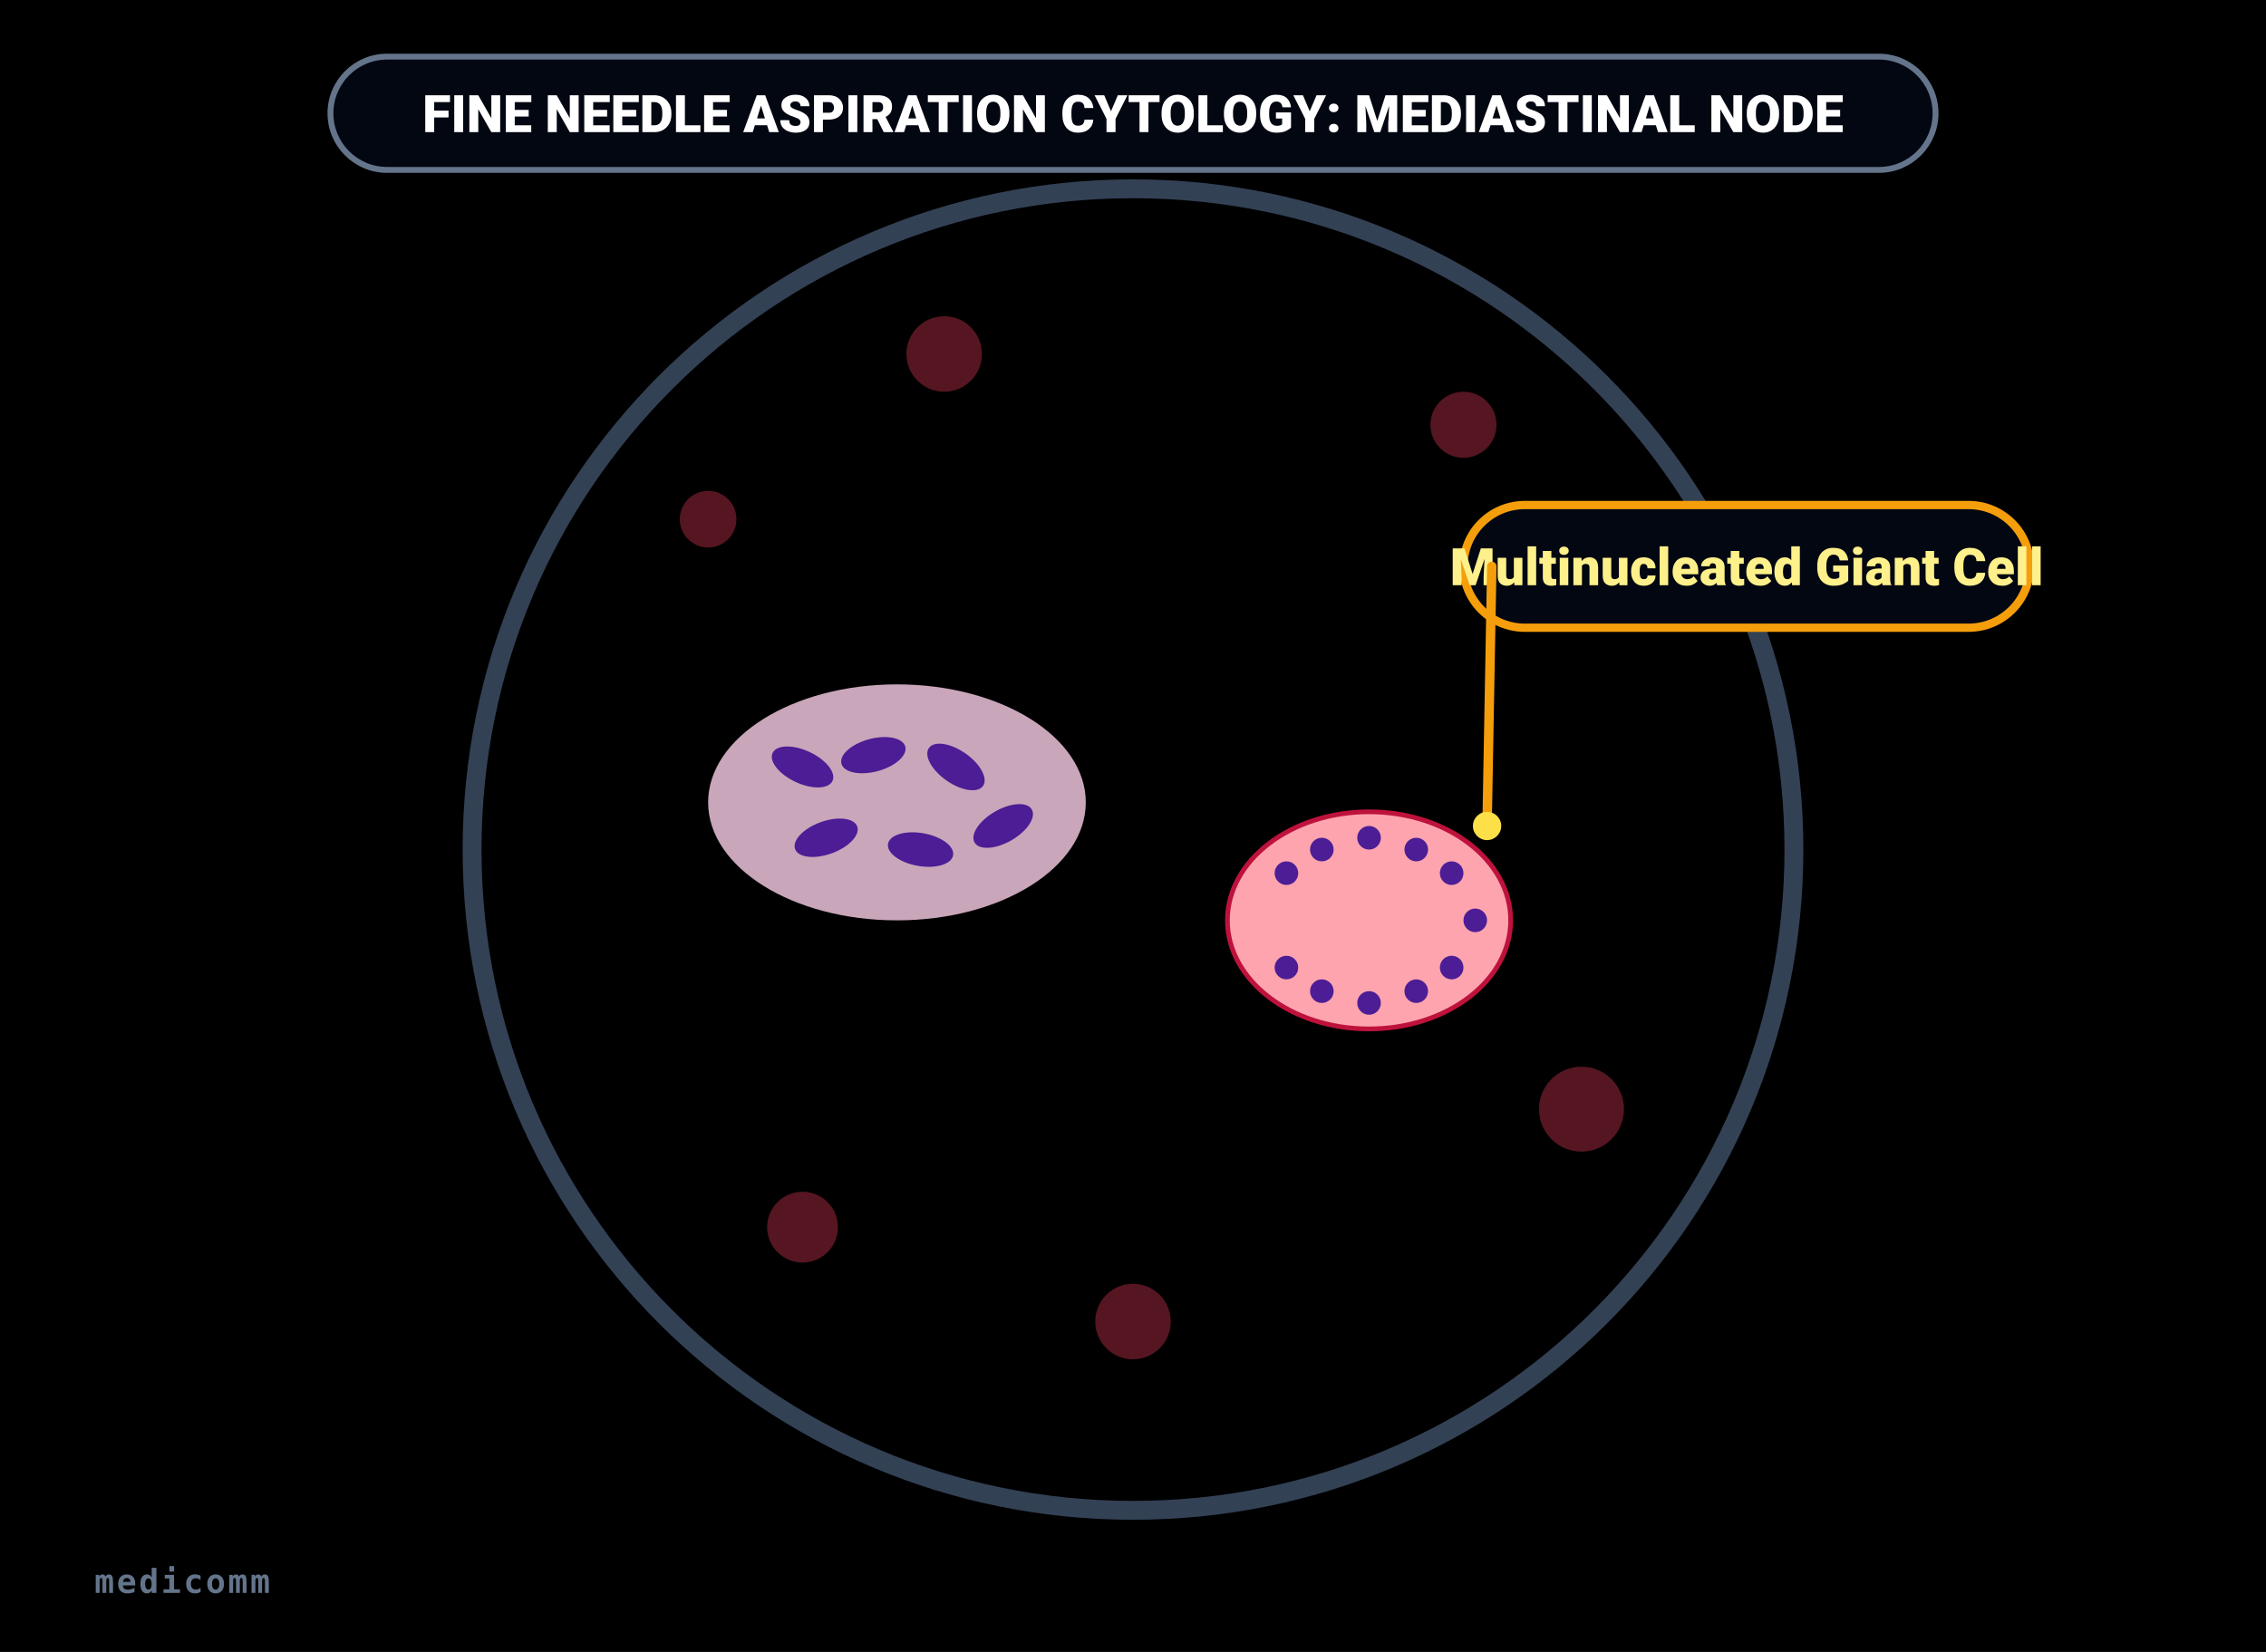
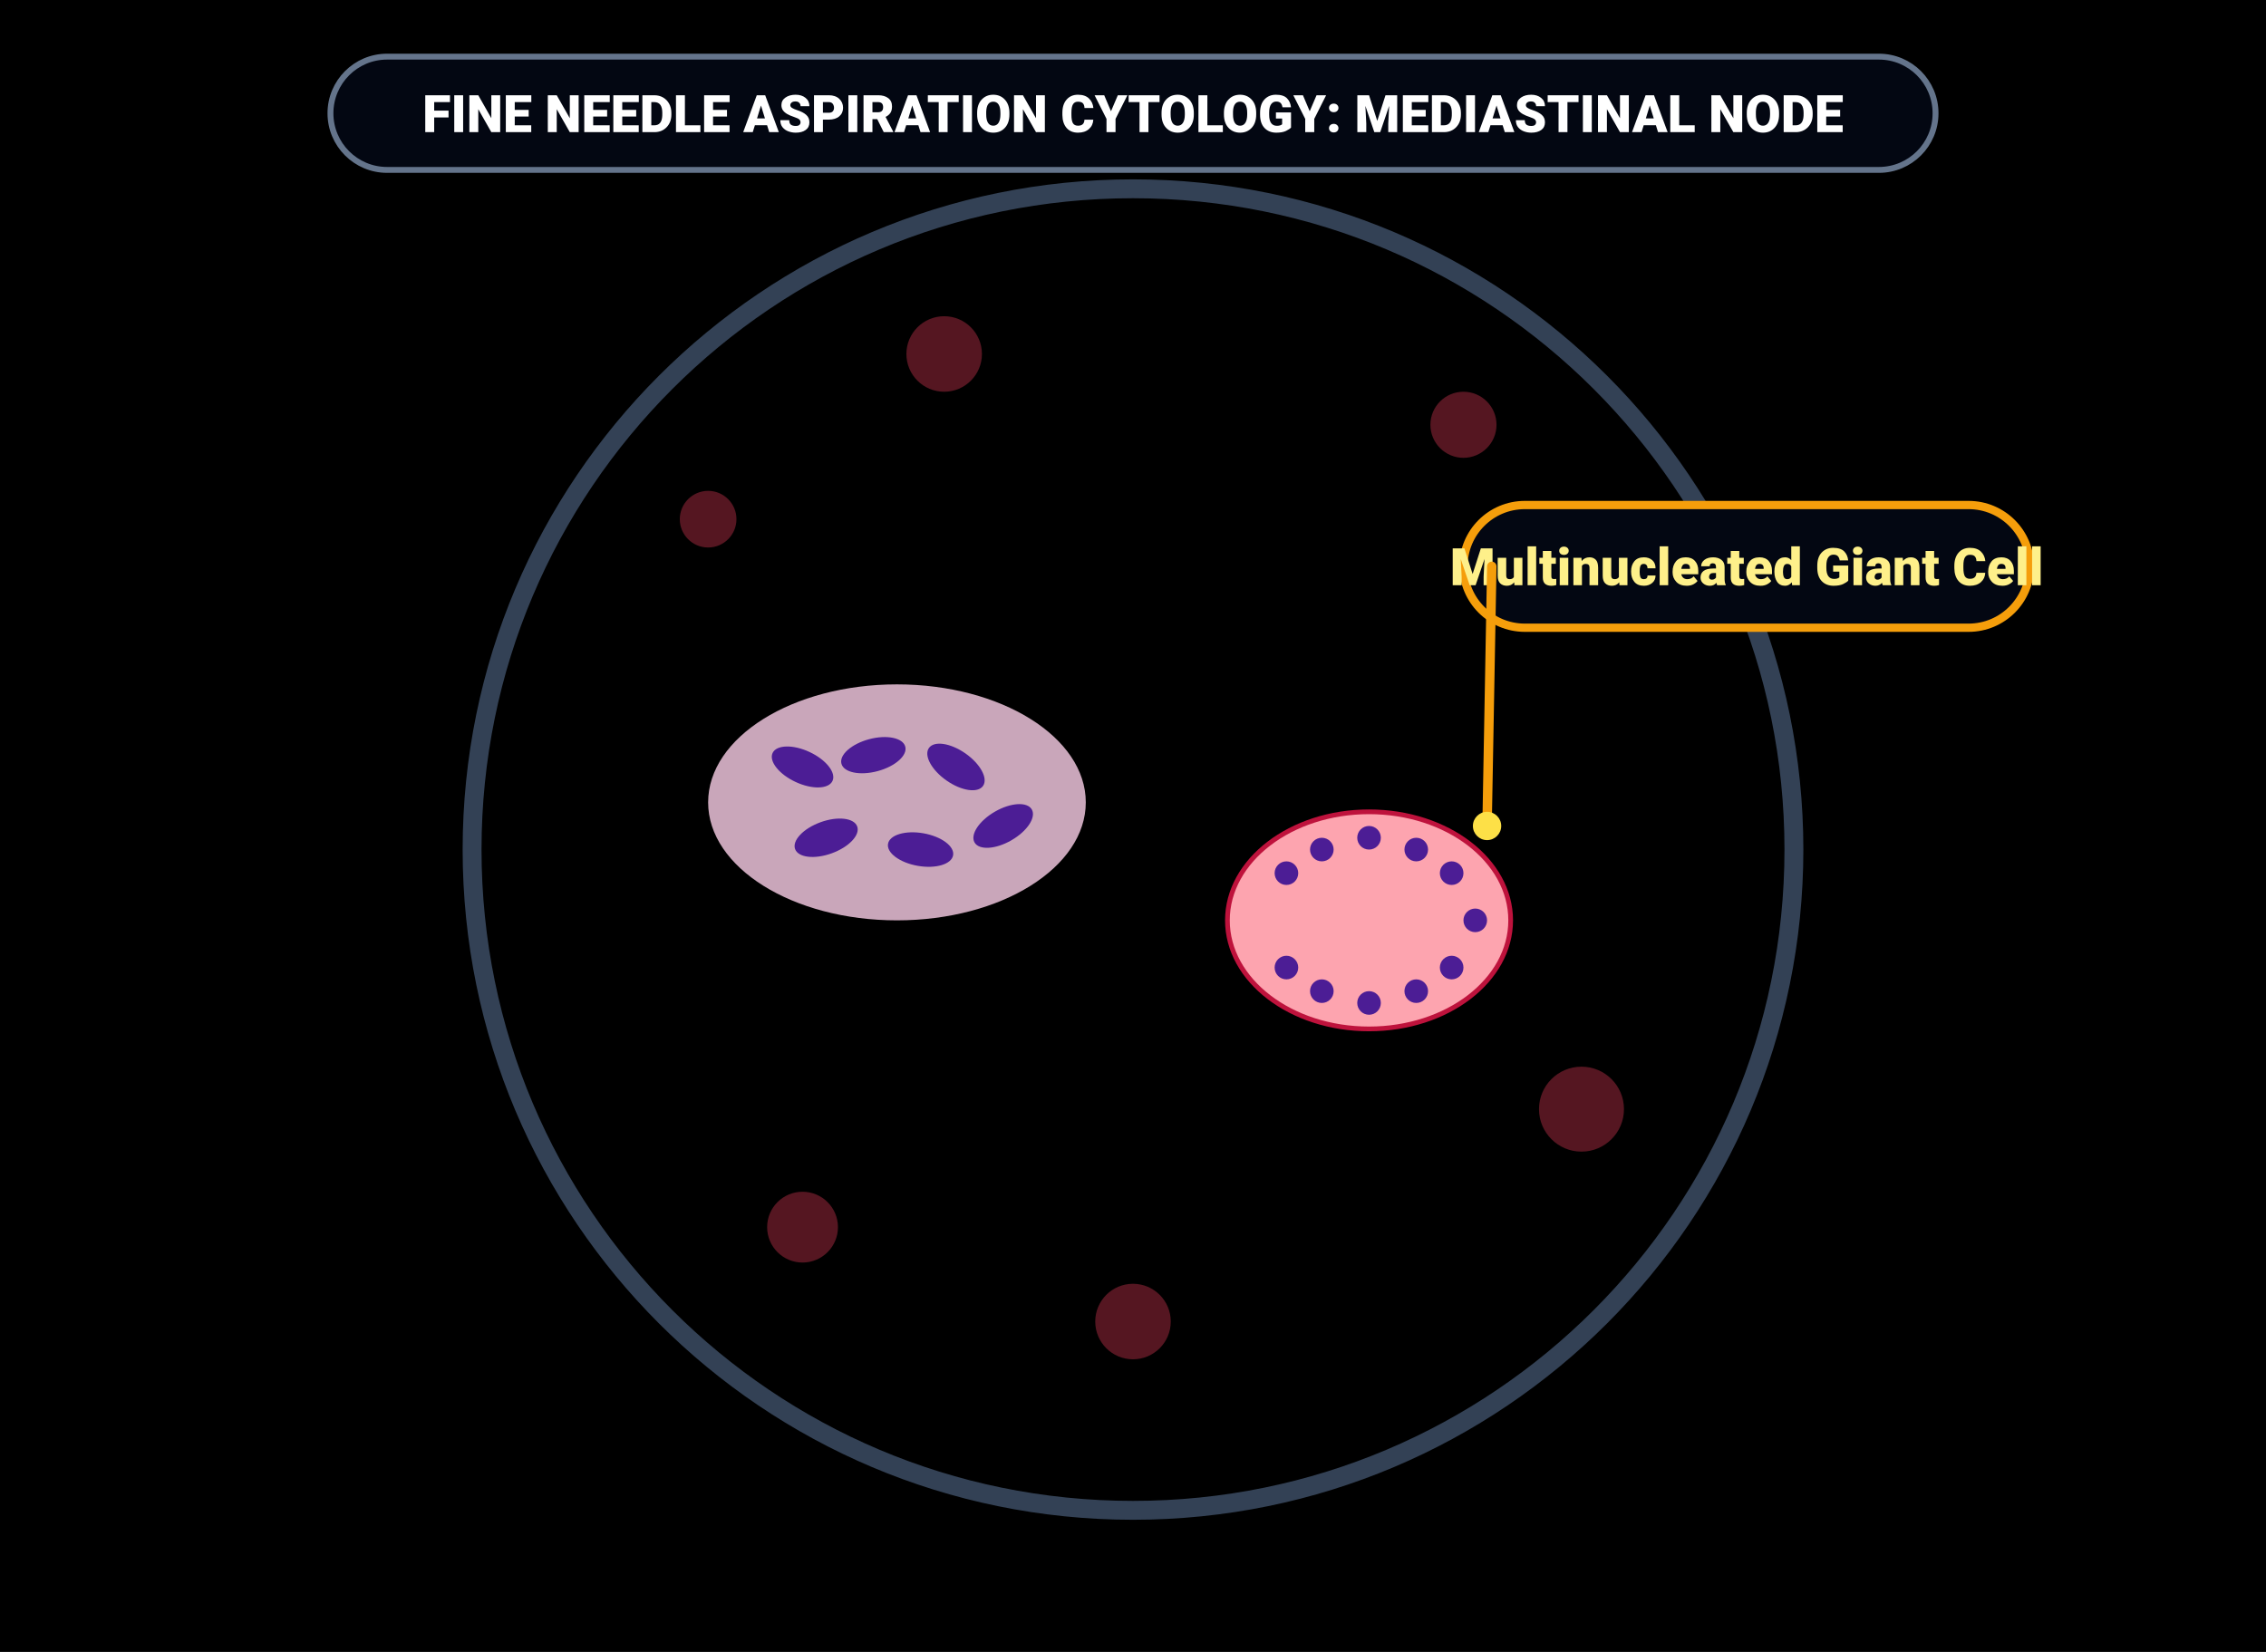
<svg xmlns="http://www.w3.org/2000/svg" viewBox="0 0 960 700" width="100%" height="100%">
  <defs>
    <radialGradient id="smearGrad" cx="50%" cy="50%" r="50%">
      <stop offset="0%" stop-color="#fff1f2" />
      <stop offset="85%" stop-color="#ffe4e6" />
      <stop offset="100%" stop-color="#fecdd3" />
    </radialGradient>
  </defs>
  <rect width="960" height="700" fill="#000000" />
  <g transform="translate(480, 48)">
    <rect x="-340" y="-24" width="680" height="48" rx="24" fill="#030712" stroke="#64748b" stroke-width="2.5" />
    <text x="0" y="8" text-anchor="middle" font-family="system-ui, -apple-system, BlinkMacSystemFont, &quot;Segoe UI&quot;, Roboto, Helvetica, Arial, sans-serif" font-size="22" font-weight="900" fill="#ffffff" text-rendering="geometricPrecision">FINE NEEDLE ASPIRATION CYTOLOGY: MEDIASTINAL NODE</text>
  </g>
  <g transform="translate(480, 360)">
    <circle cx="0" cy="0" r="280" fill="url(#fieldGrad)" stroke="#334155" stroke-width="8" />
    <clipPath id="c4">
      <circle cx="0" cy="0" r="276" />
    </clipPath>
    <g clip-path="url(#c4)">
      <g fill="#f43f5e" opacity="0.35">
        <circle cx="-180" cy="-140" r="12" />
        <circle cx="-80" cy="-210" r="16" />
        <circle cx="140" cy="-180" r="14" />
        <circle cx="190" cy="110" r="18" />
        <circle cx="-140" cy="160" r="15" />
        <circle cx="0" cy="200" r="16" />
      </g>
      <g transform="translate(-100, -20)">
        <ellipse cx="0" cy="0" rx="80" ry="50" fill="#fbcfe8" opacity="0.8" />
        <ellipse cx="-40" cy="-15" rx="14" ry="7" fill="#4c1d95" transform="rotate(25 -40 -15)" />
        <ellipse cx="-10" cy="-20" rx="14" ry="7" fill="#4c1d95" transform="rotate(-15 -10 -20)" />
        <ellipse cx="25" cy="-15" rx="14" ry="7" fill="#4c1d95" transform="rotate(35 25 -15)" />
        <ellipse cx="-30" cy="15" rx="14" ry="7" fill="#4c1d95" transform="rotate(-20 -30 15)" />
        <ellipse cx="10" cy="20" rx="14" ry="7" fill="#4c1d95" transform="rotate(10 10 20)" />
        <ellipse cx="45" cy="10" rx="14" ry="7" fill="#4c1d95" transform="rotate(-30 45 10)" />
      </g>
      <g transform="translate(100, 30)">
        <ellipse cx="0" cy="0" rx="60" ry="46" fill="#fda4af" stroke="#be123c" stroke-width="2" />
        <circle cx="-35" cy="-20" r="5" fill="#4c1d95" />
        <circle cx="-20" cy="-30" r="5" fill="#4c1d95" />
        <circle cx="0" cy="-35" r="5" fill="#4c1d95" />
        <circle cx="20" cy="-30" r="5" fill="#4c1d95" />
        <circle cx="35" cy="-20" r="5" fill="#4c1d95" />
        <circle cx="45" cy="0" r="5" fill="#4c1d95" />
        <circle cx="35" cy="20" r="5" fill="#4c1d95" />
        <circle cx="20" cy="30" r="5" fill="#4c1d95" />
        <circle cx="0" cy="35" r="5" fill="#4c1d95" />
        <circle cx="-20" cy="30" r="5" fill="#4c1d95" />
        <circle cx="-35" cy="20" r="5" fill="#4c1d95" />
      </g>
    </g>
  </g>
  <g transform="translate(740, 240)">
    <rect x="-120" y="-26" width="240" height="52" rx="26" fill="#030712" stroke="#f59e0b" stroke-width="3.5" />
    <text x="0" y="8" text-anchor="middle" font-family="system-ui, -apple-system, BlinkMacSystemFont, &quot;Segoe UI&quot;, Roboto, Helvetica, Arial, sans-serif" font-size="22" font-weight="900" fill="#fef08a" text-rendering="geometricPrecision">Multinucleated Giant Cell</text>
    <path d="M -108,0 L -110,110" stroke="#f59e0b" stroke-width="4" stroke-linecap="round" />
    <circle cx="-110" cy="110" r="6" fill="#fde047" />
  </g>
-   <text x="40" y="675" font-family="monospace" font-size="14" font-weight="700" fill="#64748b" letter-spacing="1">medicomm</text>
</svg>
